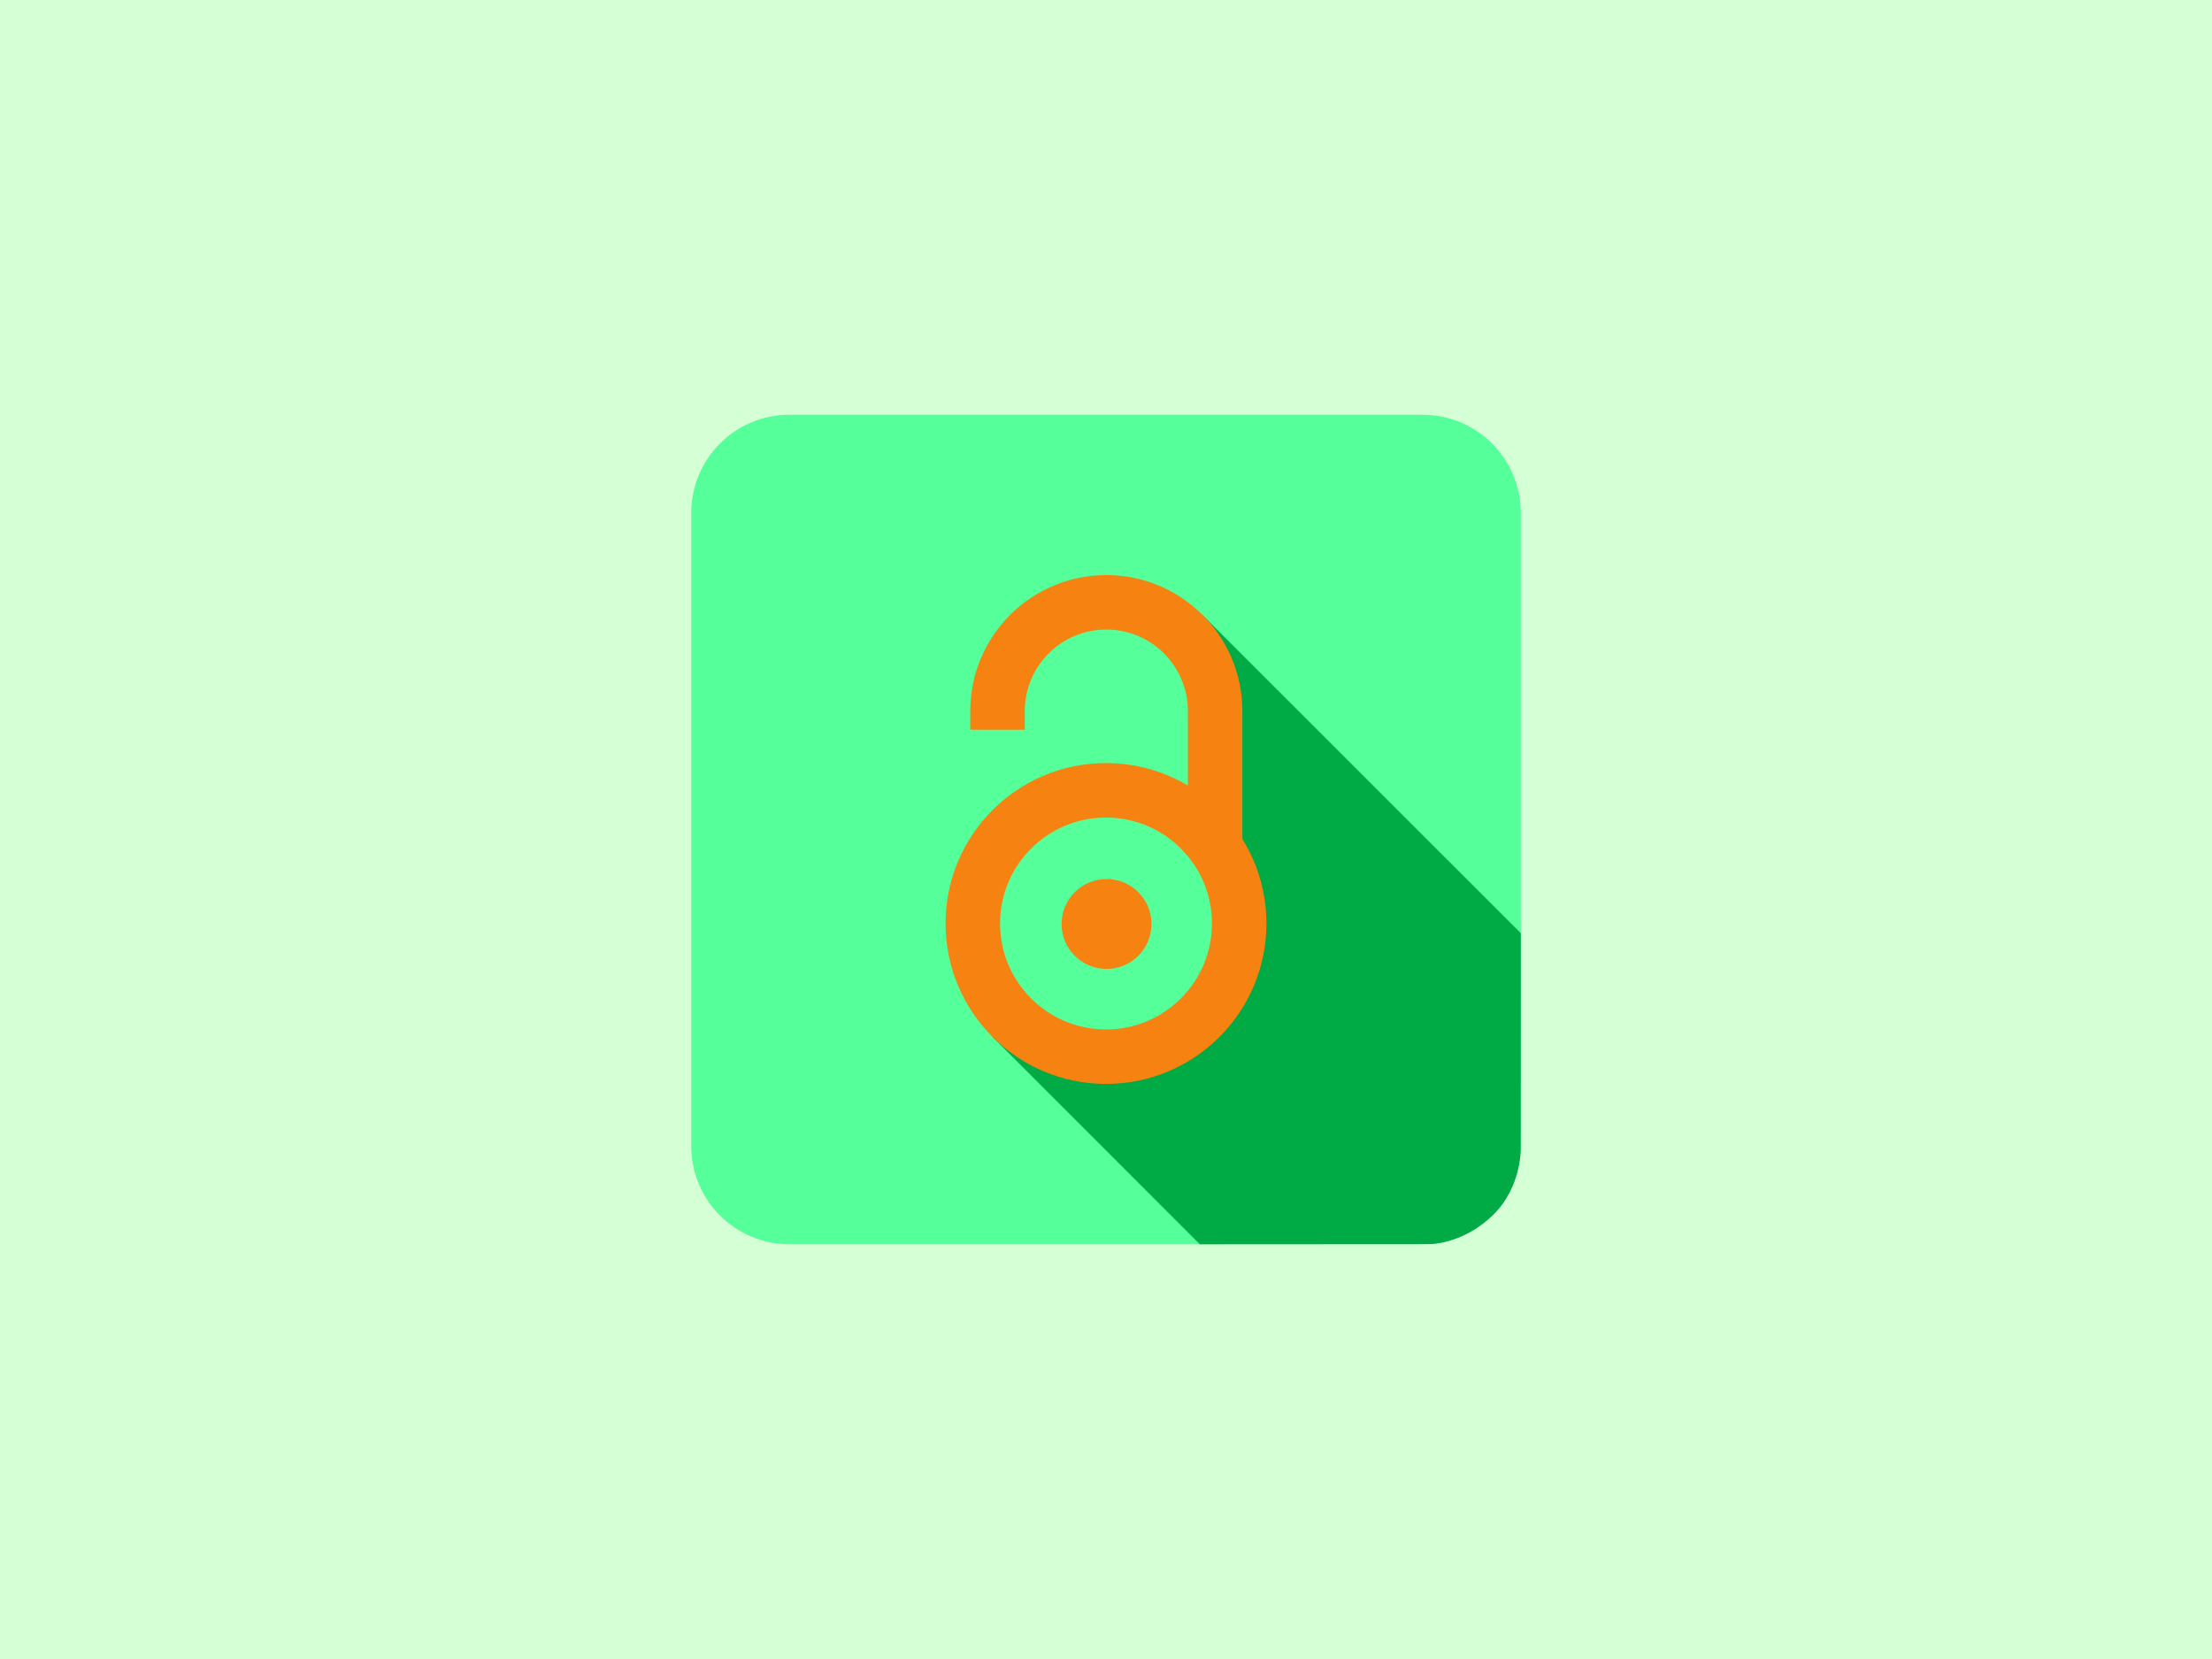
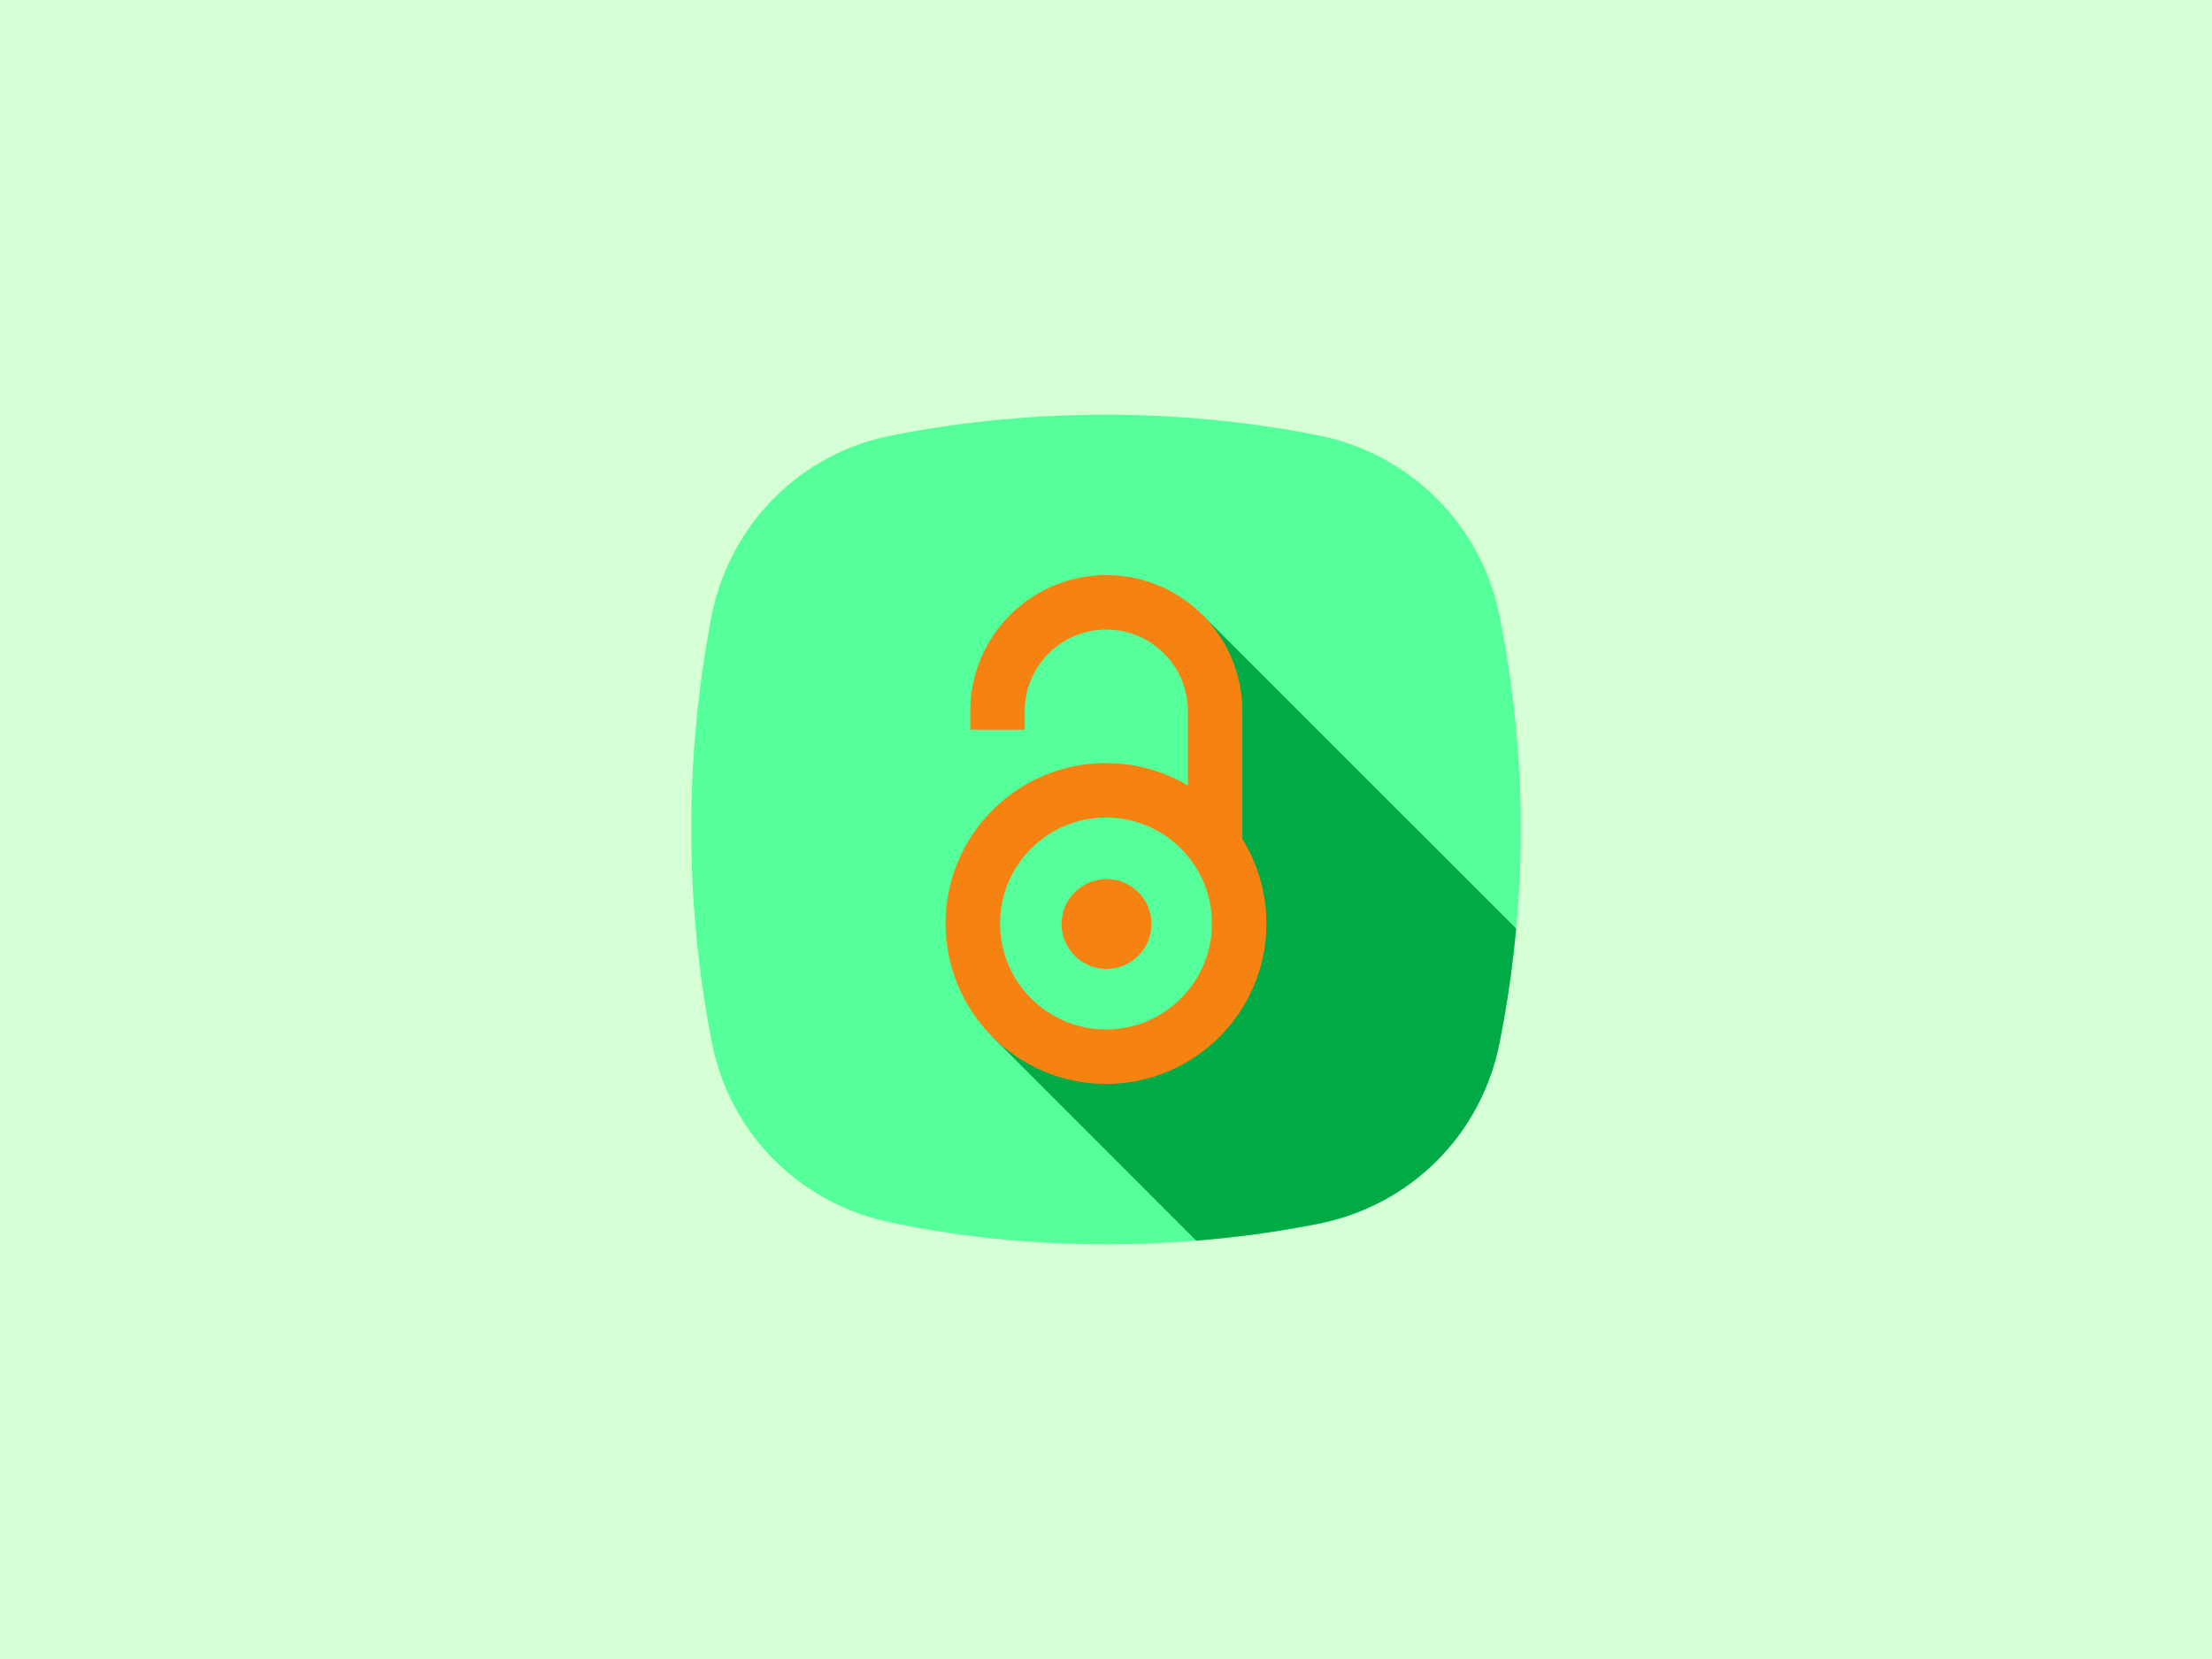
<svg xmlns="http://www.w3.org/2000/svg" version="1.1" x="0px" y="0px" viewBox="0 0 400 300" enable-background="new 0 0 100 100" xml:space="preserve" id="svg3555" width="400" height="300">
  <defs id="defs3591" />
-   <g id="g6149">
-     <g id="g6138">
-       <g style="fill:#00a99d;fill-opacity:1" id="g3567" transform="matrix(0.9999875,0,0,0.9999875,-26.98183,170.4164)" />
-       <rect style="opacity:1;fill:#d5ffd5;fill-opacity:1;stroke:none;stroke-width:6.791;stroke-linecap:round;stroke-linejoin:round;stroke-miterlimit:4;stroke-dasharray:none;stroke-dashoffset:0;stroke-opacity:1" id="rect4420" width="400" height="300" x="0" y="0" />
-       <rect y="75" x="125" height="150" width="150" id="rect5453" style="opacity:1;fill:#55ff99;fill-opacity:1;stroke:none;stroke-width:6.791;stroke-linecap:round;stroke-linejoin:round;stroke-miterlimit:4;stroke-dasharray:none;stroke-dashoffset:0;stroke-opacity:1" rx="17.746" ry="17.746" />
-       <path style="fill:#00aa44;fill-opacity:1;fill-rule:evenodd;stroke:none;stroke-width:1px;stroke-linecap:butt;stroke-linejoin:miter;stroke-opacity:1" d="m 275,168.745 -0.008,39.125 c 0,0 0.065,6.783 -4.823,11.66 -5.479,5.479 -11.61,5.445 -11.61,5.445 l -41.594,0.025 -37.489,-37.5 20.656,2.931 13.779,-3.468 8.89,-13.795 -0.502,-14.506 -4.209,-14.927 -0.041,-18.278 -0.581,-14.224 z" id="path4445" />
-       <g id="g6132" transform="matrix(1.382435,0,0,1.382435,-582.2584,22.66278)">
-         <g transform="matrix(0.06803327,0,0,0.06803327,544.0845,58.09398)" id="g6108" style="fill:none;stroke:#f68212;stroke-width:104.764">
-           <path id="path6110" d="m 111.387,308.135 0,-35.727 a 209.21,209.214 0 0 1 418.42,0 l 0,258.426" />
-           <circle id="circle6112" r="256.083" cy="680.729" cx="320.004" />
-         </g>
-         <circle id="circle6114" r="5.88" cy="104.469" cx="565.924" style="fill:#f68212" />
+   <g style="fill:#00a99d;fill-opacity:1" id="g3567" transform="matrix(0.9999875,0,0,0.9999875,-26.98183,170.4164)" />
+   <g id="g23321">
+     <rect y="0" x="0" height="300" width="400" id="rect4420" style="opacity:1;fill:#d5ffd5;fill-opacity:1;stroke:none;stroke-width:6.791;stroke-linecap:round;stroke-linejoin:round;stroke-miterlimit:4;stroke-dasharray:none;stroke-dashoffset:0;stroke-opacity:1" />
+     <path d="M 271.246,111.833 C 268.079,94.833 254.732,81.834 238.053,78.665 c -12.677,-2.496 -25.524,-3.665 -38.032,-3.665 -12.845,0 -25.691,1.169 -38.365,3.665 -17.015,3.169 -29.858,16.335 -33.029,33.001 -4.836,25.332 -4.836,51.168 0,76.332 3.169,17.168 16.346,30.001 33.029,33.17 12.674,2.663 25.52,3.832 38.365,3.832 12.843,0 25.518,-1.169 38.196,-3.667 17.017,-3.334 29.862,-16.333 33.029,-33.166 5.005,-25.336 5.005,-51.17 0,-76.335 z" id="path23175" style="fill:#55ff99;fill-opacity:1" />
+     <path id="path23316" d="m 217.471,111.232 0.58,14.225 0.041,18.277 4.209,14.928 0.502,14.506 -8.891,13.795 -13.779,3.469 -20.656,-2.932 36.83,36.842 c 7.324,-0.588 14.616,-1.573 21.91,-3.01 17.017,-3.334 29.862,-16.331 33.029,-33.164 1.328,-6.725 2.295,-13.486 2.918,-20.26 L 217.471,111.232 Z" style="fill:#00aa44;fill-opacity:1" />
+     <g transform="matrix(1.382435,0,0,1.382435,-582.2584,22.66278)" id="g6132">
+       <g style="fill:none;stroke:#f68212;stroke-width:104.764" id="g6108" transform="matrix(0.06803327,0,0,0.06803327,544.0845,58.09398)">
+         <path d="m 111.387,308.135 0,-35.727 a 209.21,209.214 0 0 1 418.42,0 l 0,258.426" id="path6110" />
+         <circle cx="320.004" cy="680.729" r="256.083" id="circle6112" />
      </g>
+       <circle style="fill:#f68212" cx="565.924" cy="104.469" r="5.88" id="circle6114" />
    </g>
  </g>
</svg>
